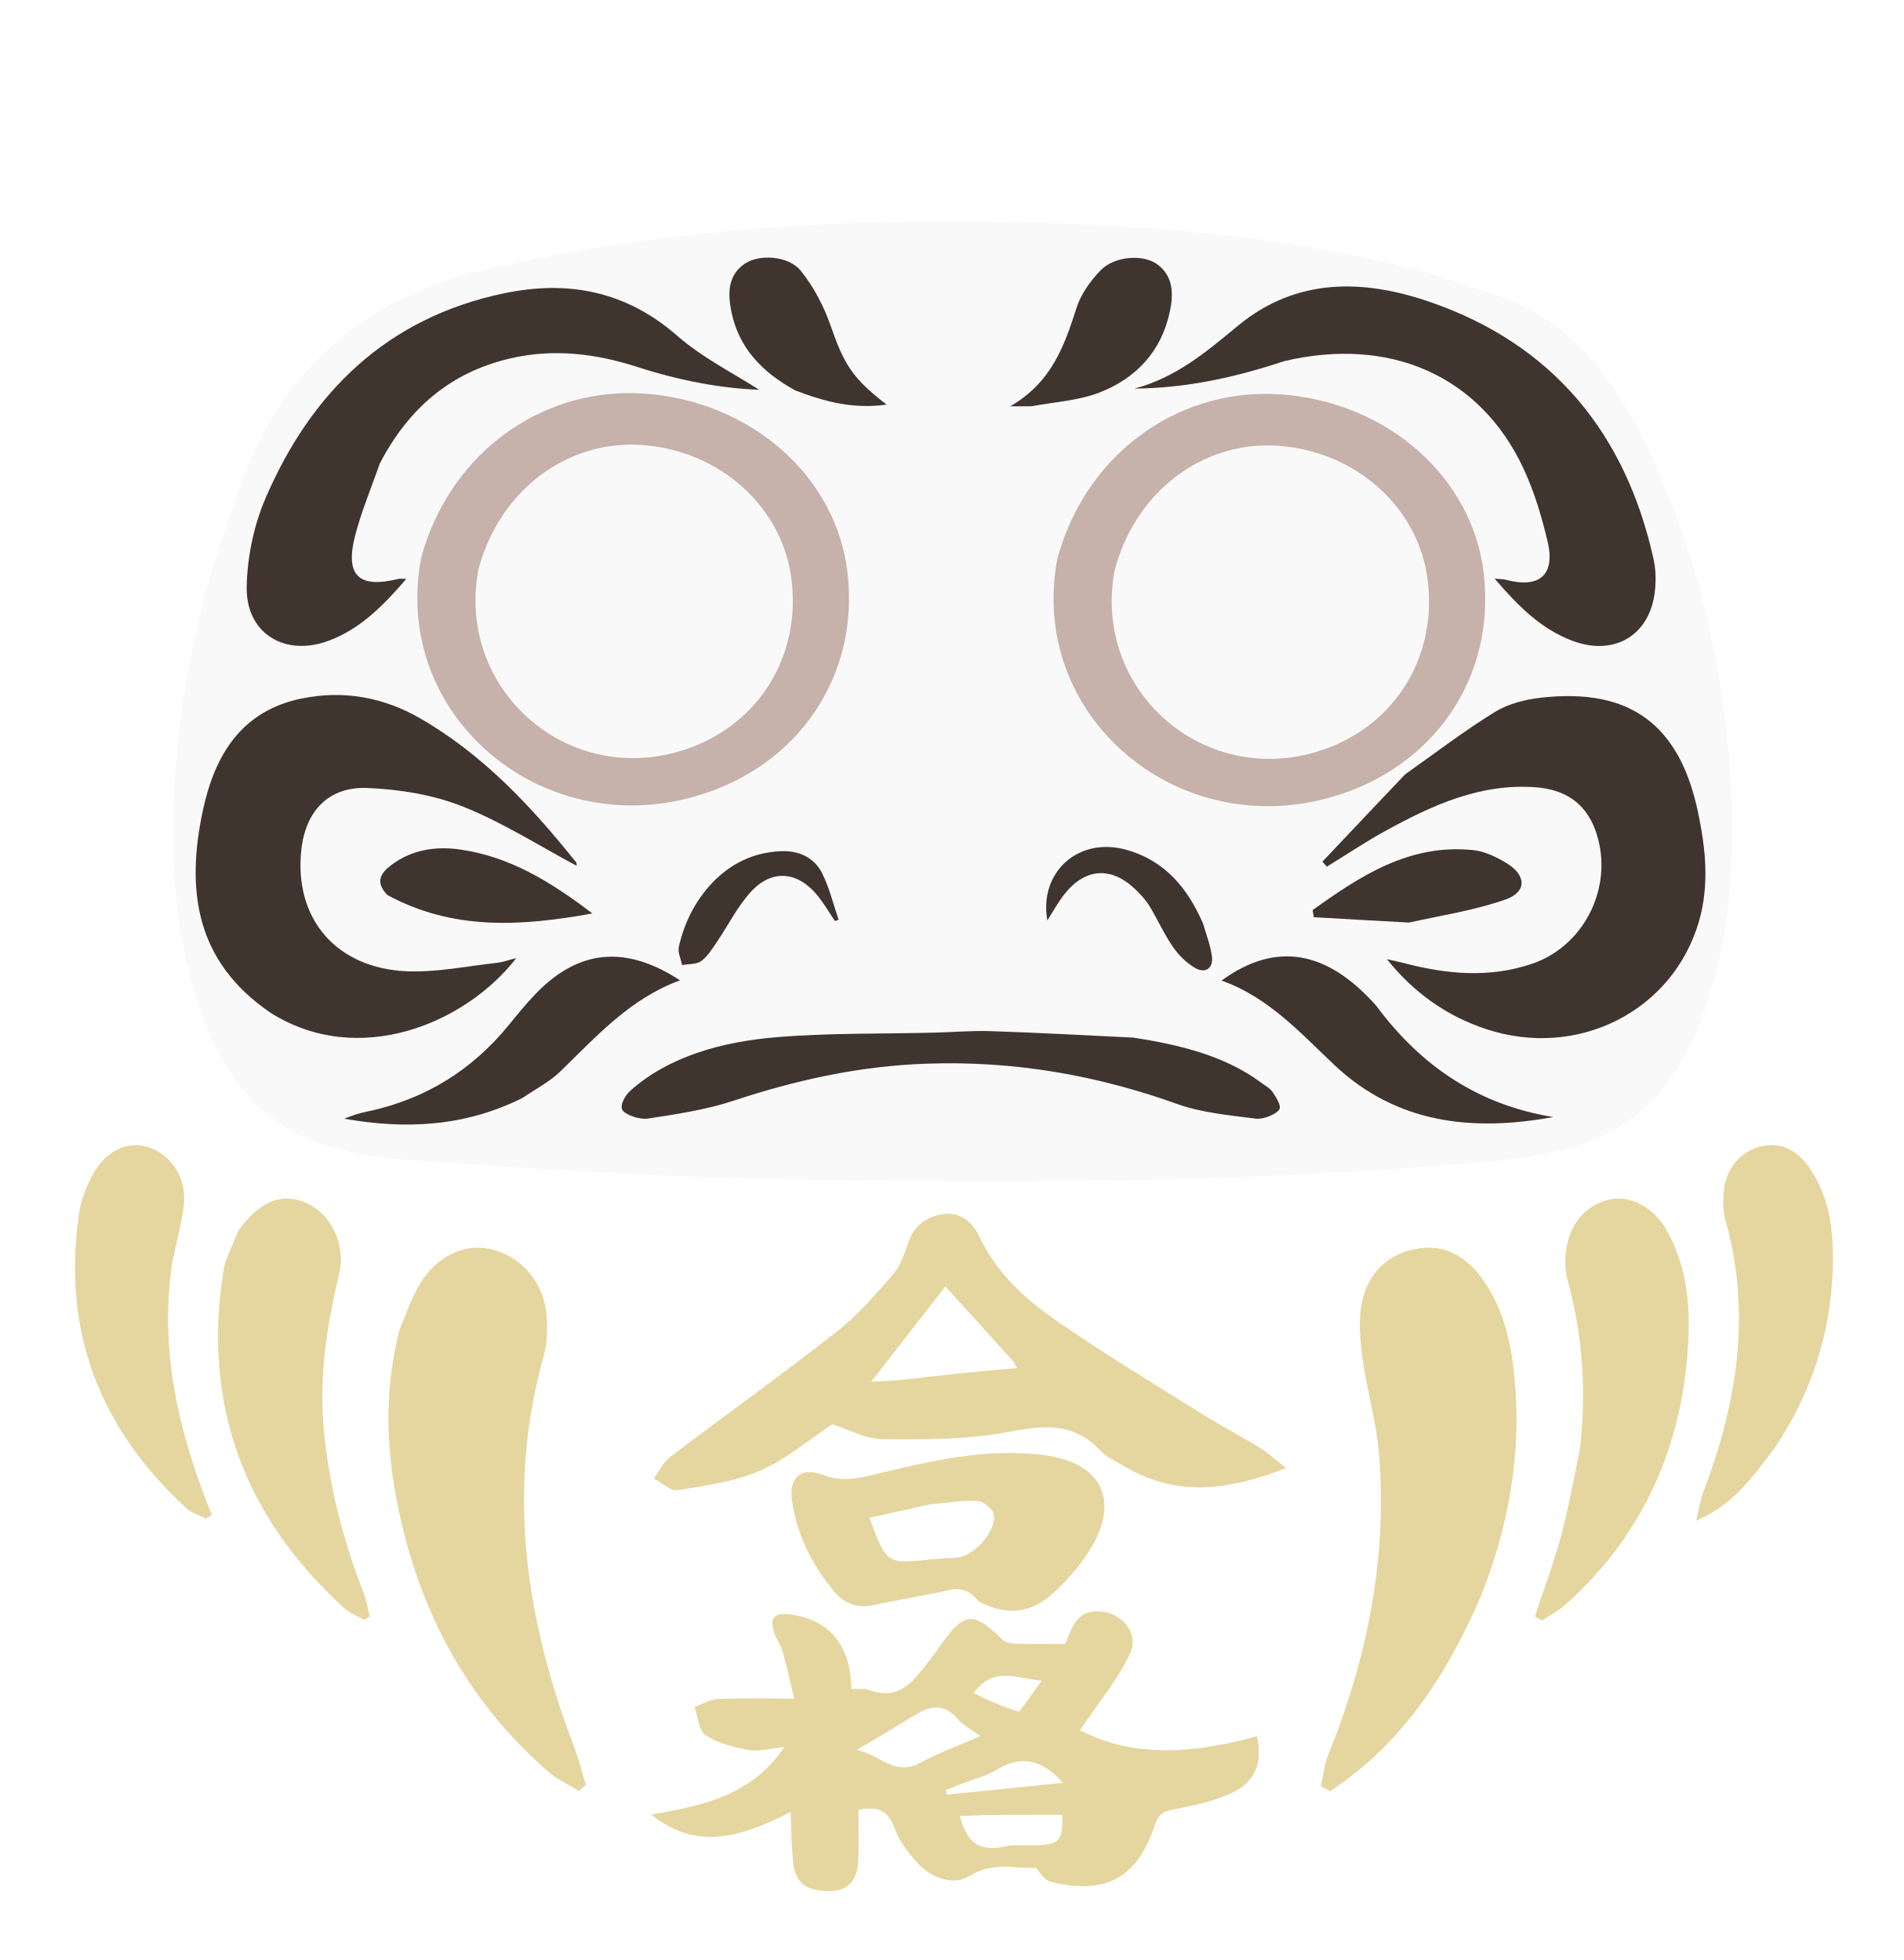
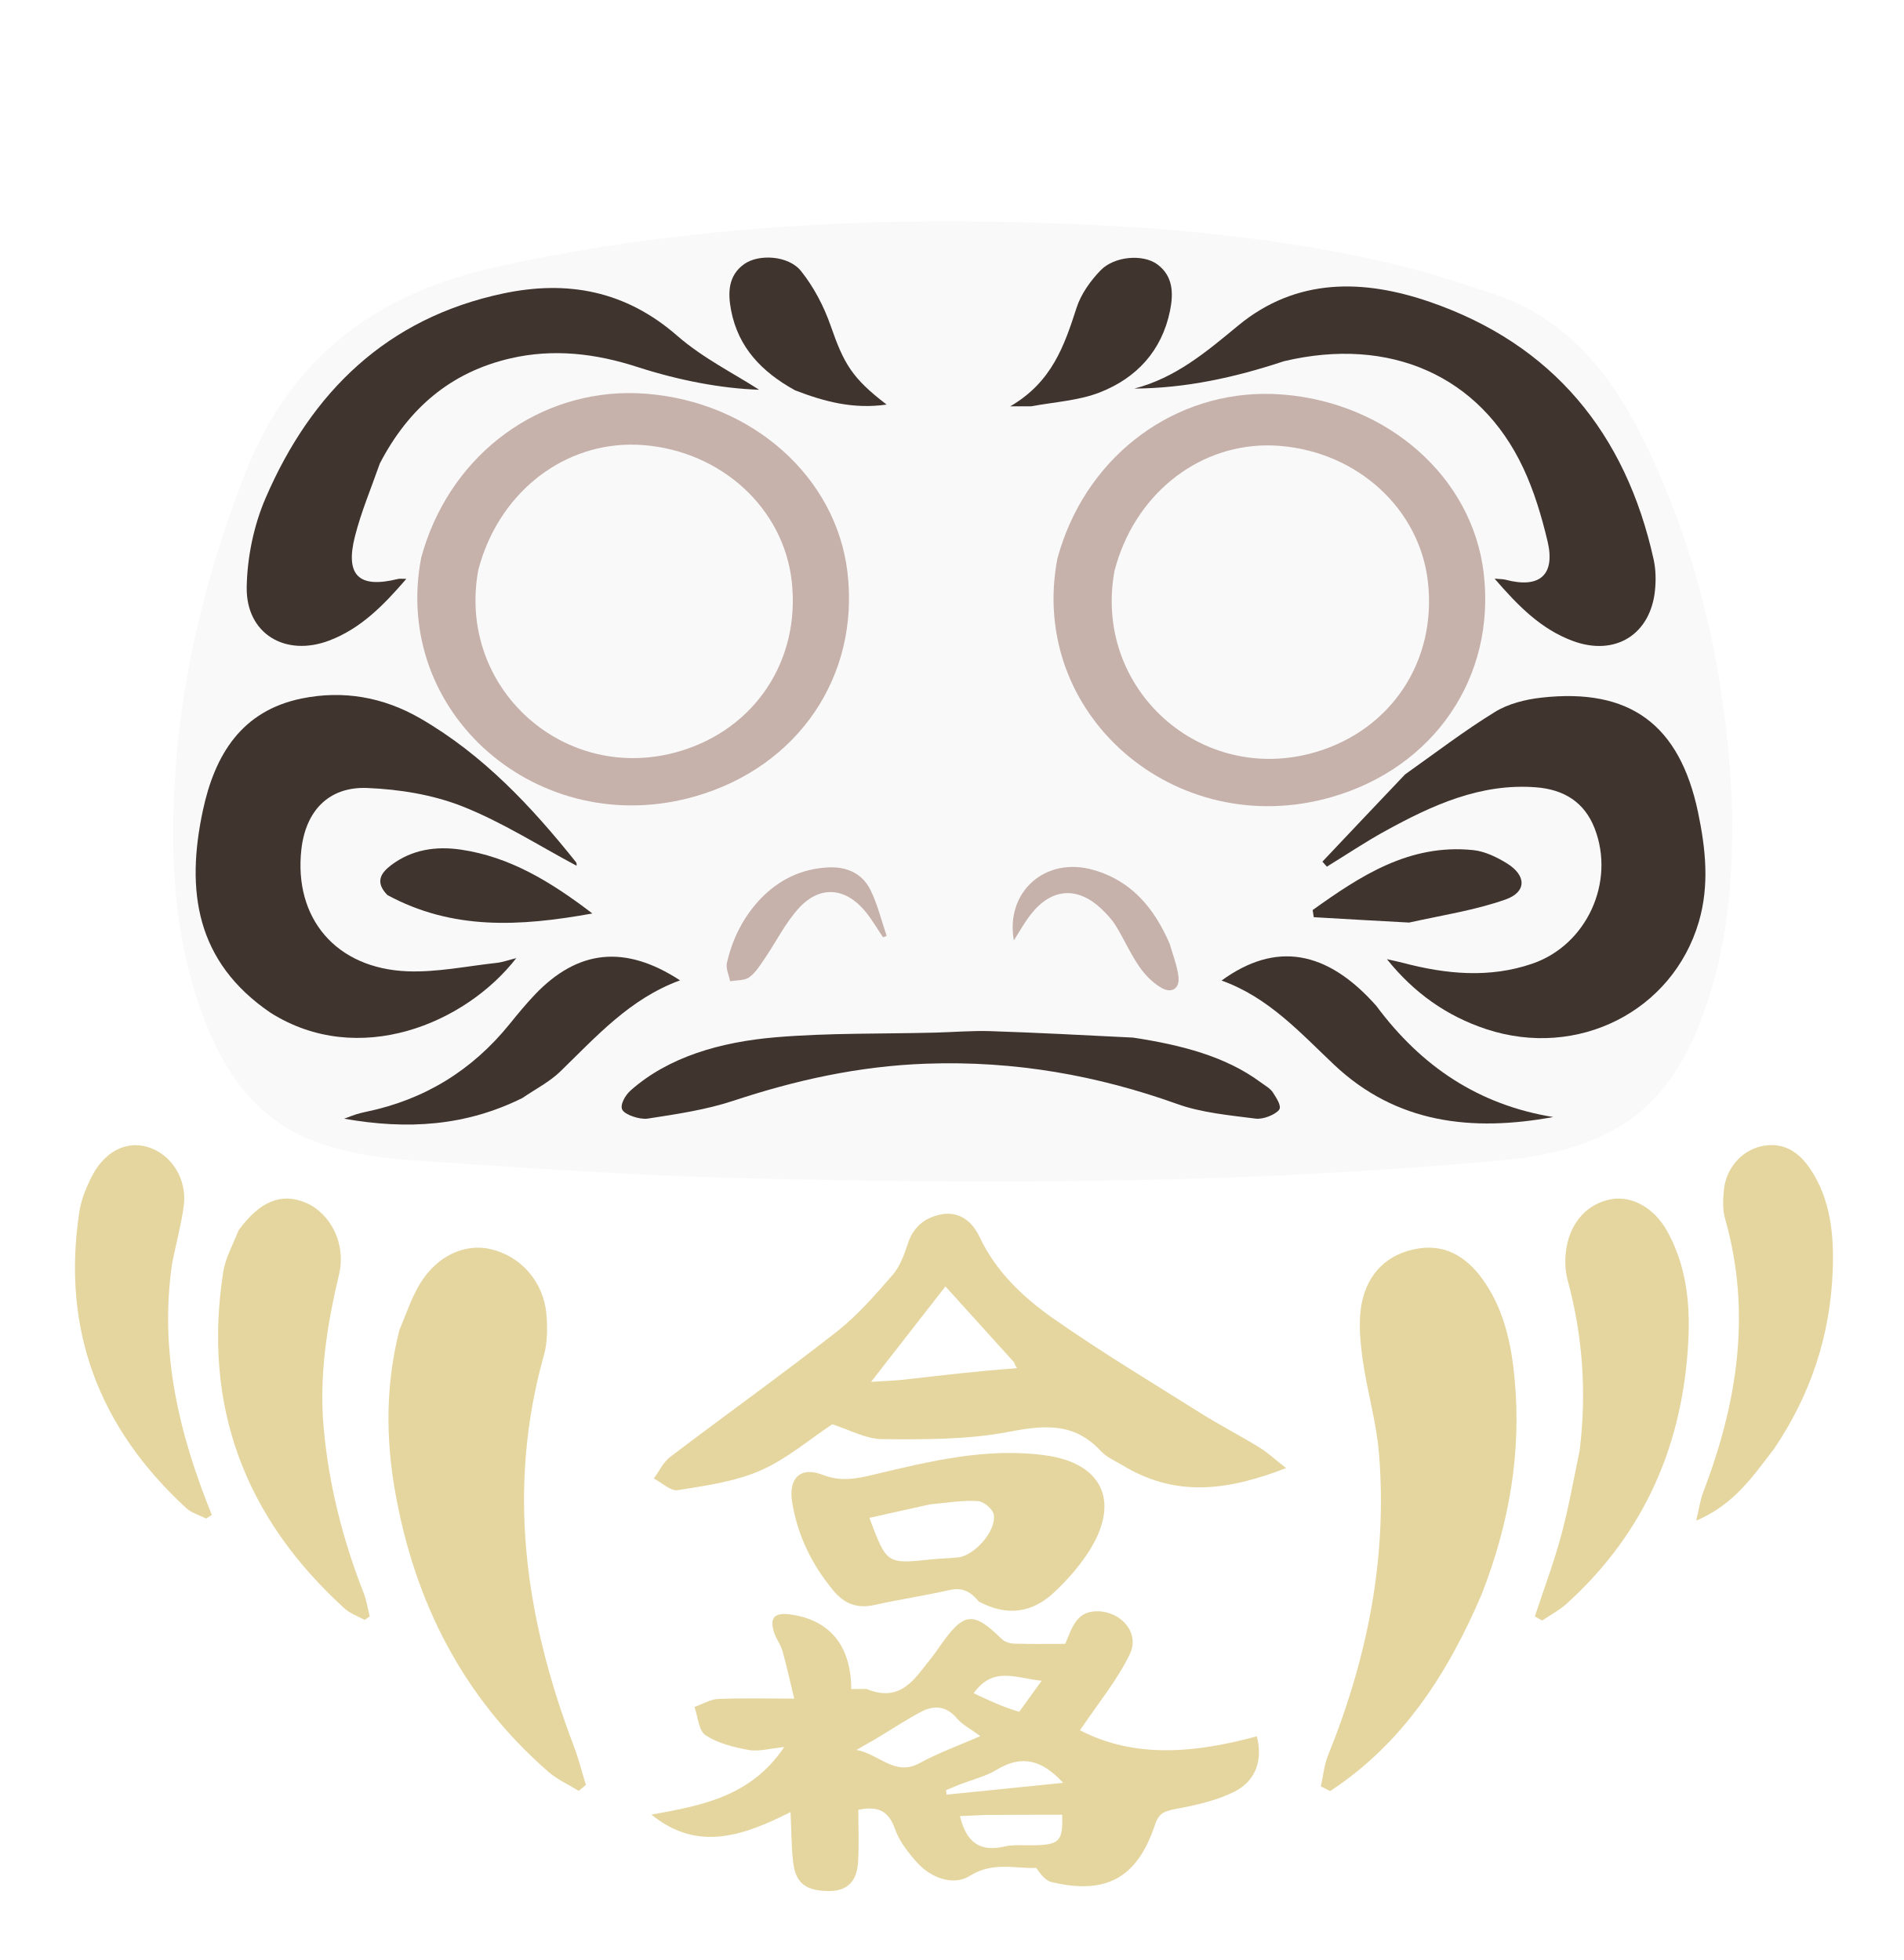
<svg xmlns="http://www.w3.org/2000/svg" width="122.806mm" height="126.46mm" viewBox="0 0 122.806 126.46" version="1.1" id="svg1" xml:space="preserve">
  <defs id="defs1" />
  <g id="daruma" transform="matrix(0.2645833,0,0,0.2645833,-6.54252,-4.763043)" style="display:inline">
    <path id="path35" style="display:inline;fill:#ff0101;fill-opacity:0" d="m 263.463,18.119 c -10.568,-0.418 -21.201,0.382 -31.787,0.936 -7.878,0.412 -15.835,0.745 -23.572,2.137 -14.091,2.535 -28.198,5.259 -42.018,8.951 -17.367,4.64 -33.899,11.594 -49.428,21.574 -4.392,2.894 -8.596,5.415 -12.539,8.291 -20.781,15.158 -37.221,34.161 -49.422,56.766 -11.865,21.982 -20.098,45.274 -23.695,70.043 -2.282,15.71 -4.943,31.45 -5.779,47.264 -1.204,22.774 -0.314,45.591 3.781,68.154 3.679,20.27 9.355,39.956 18.039,58.641 10.582,22.768 24.269,43.306 43.309,60.15 14.761,13.059 31.046,23.214 49.477,30.119 2.539,0.951 5.473,2.845 6.646,5.117 7.572,14.666 19.871,23.61 34.658,29.684 18.653,7.662 38.473,9.105 58.238,9.883 14.062,0.554 28.187,-0.778 42.283,-0.746 14.568,0.033 28.796,-2.088 42.664,-6.184 15.533,-4.588 29.809,-11.891 38.834,-25.914 4.339,-6.741 8.622,-12.149 16.746,-14.1 3.893,-0.935 7.601,-2.972 11.15,-4.947 16.852,-9.38 32.118,-20.679 45.014,-35.279 9.836,-11.136 18.096,-23.198 25.084,-36.197 9.86,-18.341 17.284,-37.66 21.057,-58.148 2.809,-15.254 5.82,-30.649 6.469,-46.076 0.748,-17.803 -0.716,-35.727 -1.744,-53.568 -1.046,-18.147 -4.76,-35.839 -9.711,-53.359 C 466.559,123.593 447.776,91.166 417.403,65.837 400.248,51.532 380.818,41.516 359.955,33.91 328.773,22.541 296.245,19.416 263.463,18.119 Z" />
    <path id="path36" d="m 286.643,72.65 c -47.088,-2.013 -93.807,0.217 -140.096,10.238 -29.751,6.441 -50.866,21.819 -62.148,50.797 -10.444,26.823 -16.788,54.283 -17.414,83.045 -0.339,15.574 1.038,30.962 6.066,45.814 5.022,14.832 12.759,27.84 28.129,33.693 7.183,2.736 15.154,4.09 22.867,4.619 27.246,1.87 54.519,3.778 81.812,4.457 61.813,1.538 123.622,1.352 185.273,-4.408 29.003,-2.71 42.829,-14.257 51.035,-42.334 4.299,-14.709 5.203,-29.794 4.793,-45.502 -1.473,-29.698 -7.495,-57.838 -19.906,-84.439 -8.328,-17.849 -19.341,-33.086 -39.316,-39.332 -5.706,-1.784 -11.344,-3.827 -17.119,-5.346 -27.517,-7.236 -55.647,-10.091 -83.977,-11.303 z" style="display:inline;fill:#f9f9f9" />
    <g id="g4" style="display:inline;fill:#e5d69f;fill-opacity:1">
      <path fill="#f8ca00" opacity="1" stroke="none" d="m 385.931,406.854 c -8.341,19.498 -19.341,36.371 -36.901,47.913 -0.761,-0.38 -1.522,-0.759 -2.283,-1.139 0.569,-2.532 0.8,-5.202 1.761,-7.576 9.566,-23.64 14.5,-48.093 12.414,-73.625 -0.632,-7.737 -2.944,-15.323 -3.997,-23.045 -0.617,-4.528 -1.069,-9.351 -0.172,-13.75 1.483,-7.269 6.425,-12.081 13.937,-13.202 7.044,-1.052 12.177,2.645 15.962,8.192 4.826,7.073 6.55,15.226 7.336,23.575 1.701,18.075 -1.317,35.463 -8.057,52.656 z" id="path6" style="fill:#e5d69f;fill-opacity:1" />
      <path fill="#f8ca00" opacity="1" stroke="none" d="m 122.113,342.314 c 1.702,-4.033 2.952,-7.891 5.003,-11.262 4.135,-6.798 10.882,-9.891 17.176,-8.458 7.404,1.685 12.98,7.958 13.652,15.942 0.275,3.266 0.278,6.77 -0.597,9.884 -9.185,32.676 -4.565,64.234 7.244,95.289 1.184,3.114 1.996,6.369 2.981,9.558 -0.579,0.486 -1.158,0.973 -1.737,1.459 -2.493,-1.542 -5.257,-2.772 -7.436,-4.673 -20.796,-18.144 -32.563,-41.319 -37.326,-68.222 -2.312,-13.062 -2.364,-26.154 1.041,-39.517 z" id="path7" style="fill:#e5d69f;fill-opacity:1" />
      <path fill="#f8c900" opacity="1" stroke="none" d="m 409.858,371.663 c 1.722,-14.325 0.723,-27.981 -2.942,-41.489 -0.672,-2.475 -0.719,-5.311 -0.296,-7.855 1.098,-6.604 5.451,-11.007 11.151,-11.914 4.933,-0.784 10.263,2.171 13.396,7.798 5.604,10.065 5.852,21.093 4.772,32.088 -2.286,23.267 -11.857,43.082 -29.333,58.839 -1.759,1.586 -3.931,2.713 -5.911,4.054 -0.59,-0.333 -1.181,-0.665 -1.771,-0.998 2.155,-6.541 4.586,-13.006 6.388,-19.643 1.825,-6.722 3.027,-13.613 4.545,-20.882 z" id="path8" style="fill:#e5d69f;fill-opacity:1" />
      <path fill="#f8c900" opacity="1" stroke="none" d="m 82.884,318.034 c 5.191,-7.113 10.409,-9.215 16.251,-6.797 6.173,2.555 10.03,10.068 8.254,17.535 -2.945,12.377 -4.908,24.729 -3.736,37.551 1.27,13.893 4.65,27.176 9.722,40.107 0.72,1.834 1,3.841 1.483,5.768 -0.414,0.278 -0.829,0.556 -1.243,0.834 -1.634,-0.911 -3.517,-1.547 -4.865,-2.773 -24.347,-22.127 -34.671,-49.396 -29.599,-82.1 0.523,-3.37 2.338,-6.54 3.733,-10.126 z" id="path9" style="fill:#e5d69f;fill-opacity:1" />
      <path fill="#f8c900" opacity="1" stroke="none" d="m 66.733,325.827 c -3.26,21.734 1.663,41.885 9.635,61.604 -0.466,0.293 -0.932,0.587 -1.397,0.88 -1.621,-0.829 -3.528,-1.346 -4.819,-2.532 -21.262,-19.535 -30.46,-43.505 -26.082,-72.278 0.441,-2.9 1.62,-5.784 2.941,-8.434 3.096,-6.21 8.419,-8.937 13.667,-7.378 5.865,1.743 9.764,7.869 8.837,14.516 -0.618,4.434 -1.779,8.793 -2.781,13.622 z" id="path11" style="fill:#e5d69f;fill-opacity:1" />
      <path fill="#f8c900" opacity="1" stroke="none" d="m 457.291,371.241 c -5.189,6.738 -9.755,13.641 -19.035,17.591 0.755,-3.151 0.993,-5.054 1.66,-6.794 8.346,-21.775 11.925,-43.896 5.373,-66.887 -0.618,-2.17 -0.507,-4.646 -0.285,-6.937 0.51,-5.262 4.245,-9.591 9.103,-10.682 5.27,-1.183 9.111,1.303 11.895,5.425 5.087,7.533 5.862,16.225 5.54,24.914 -0.58,15.63 -5.275,30.049 -14.251,43.37 z" id="path12" style="display:inline;fill:#e5d69f;fill-opacity:1" />
      <g id="g5" style="display:inline;fill:#e9ddaf;fill-opacity:1">
        <path fill="#fffafa" opacity="1" stroke="none" d="m 235.95,429.856 c 8.487,3.508 11.839,-2.605 15.775,-7.479 0.836,-1.035 1.584,-2.142 2.35,-3.231 5.688,-8.083 7.939,-8.266 14.941,-1.41 0.698,0.683 1.974,1.05 2.995,1.08 4.154,0.119 8.313,0.05 12.419,0.05 1.665,-3.845 2.677,-8.038 7.916,-7.947 5.783,0.1 10.315,5.299 7.839,10.44 -3.089,6.414 -7.781,12.056 -12.151,18.584 13.39,6.96 28.163,5.532 43.11,1.467 1.433,5.549 -0.056,10.726 -5.359,13.442 -4.448,2.278 -9.611,3.372 -14.586,4.317 -2.586,0.491 -3.964,1.026 -4.857,3.726 -4.316,13.044 -11.902,17.238 -25.248,14.065 -1.477,-0.351 -2.668,-1.907 -3.743,-3.458 -5.176,0.205 -10.619,-1.583 -16.242,1.971 -3.811,2.409 -9.28,0.608 -12.713,-3.192 -2.196,-2.43 -4.391,-5.208 -5.456,-8.228 -1.51,-4.284 -3.934,-5.763 -8.953,-4.72 0,4.105 0.196,8.399 -0.055,12.667 -0.253,4.308 -2.169,7.18 -7.15,7.143 -5.404,-0.04 -8.021,-1.752 -8.655,-6.836 -0.489,-3.919 -0.443,-7.904 -0.662,-12.419 -11.357,5.715 -22.594,9.855 -33.923,0.622 12.245,-2.208 24.274,-4.389 32.372,-16.483 -3.5,0.346 -6.176,1.165 -8.625,0.723 -3.65,-0.658 -7.519,-1.626 -10.549,-3.603 -1.681,-1.097 -1.849,-4.513 -2.699,-6.884 1.916,-0.681 3.809,-1.862 5.752,-1.95 5.779,-0.262 11.577,-0.094 18.561,-0.094 -0.999,-4.129 -1.808,-7.889 -2.849,-11.583 -0.444,-1.576 -1.545,-2.96 -2.048,-4.527 -1.161,-3.618 0.076,-4.944 3.923,-4.418 9.621,1.317 14.825,7.558 14.885,18.202 1.073,0 2.152,0 3.686,-0.035 m 1.825,12.448 c -1.215,0.694 -2.43,1.388 -4.25,2.427 5.636,1.041 9.368,6.538 15.454,3.192 4.515,-2.482 9.433,-4.23 14.761,-6.563 -2.529,-1.863 -4.426,-2.787 -5.659,-4.265 -2.587,-3.103 -5.615,-3.342 -8.801,-1.663 -3.731,1.967 -7.242,4.352 -11.506,6.873 m 27.145,18.29 c -2.041,0.09 -4.083,0.18 -6.147,0.271 1.489,6.241 4.701,8.83 10.771,7.429 2.371,-0.547 4.942,-0.236 7.422,-0.306 6.125,-0.172 6.898,-1.05 6.722,-7.449 -5.952,0 -11.896,0 -18.767,0.054 m -6.189,-7.448 c -1.123,0.465 -2.245,0.93 -3.368,1.395 0.053,0.365 0.106,0.729 0.159,1.094 9.339,-0.946 18.677,-1.893 28.38,-2.876 -4.997,-5.519 -10.019,-6.968 -16.171,-3.198 -2.506,1.536 -5.504,2.271 -9,3.585 m 14.489,-17.722 c 1.682,-2.33 3.363,-4.66 5.461,-7.566 -6.193,-0.563 -11.778,-3.679 -16.571,3.047 3.701,1.751 7.219,3.415 11.111,4.519 z" id="path4" style="display:inline;fill:#e5d69f;fill-opacity:1" />
        <path fill="#fffafa" opacity="1" stroke="none" d="m 263.351,408.535 c -2.071,-2.508 -4.114,-3.477 -7.138,-2.788 -6.107,1.39 -12.32,2.313 -18.437,3.663 -4.072,0.899 -7.212,-0.348 -9.762,-3.402 -5.326,-6.38 -8.915,-13.628 -10.185,-21.866 -0.885,-5.742 2.122,-8.596 7.488,-6.487 4.455,1.751 8.306,0.919 12.53,-0.086 13.758,-3.273 27.534,-6.656 41.883,-4.651 13.41,1.874 17.967,10.804 11.069,22.429 -2.419,4.076 -5.693,7.804 -9.172,11.054 -5.224,4.881 -11.4,5.849 -18.275,2.134 m -11.916,-23.676 c -4.886,1.086 -9.772,2.172 -14.75,3.279 4.224,11.3 4.223,11.287 15.171,10.125 2.142,-0.227 4.307,-0.249 6.449,-0.481 4.024,-0.434 9.395,-6.513 8.699,-10.452 -0.235,-1.332 -2.434,-3.179 -3.837,-3.274 -3.591,-0.242 -7.24,0.37 -11.731,0.804 z" id="path10" style="display:inline;fill:#e5d69f;fill-opacity:1" />
        <path fill="#fffbfb" opacity="1" stroke="none" d="m 299.245,375.823 c -2.291,-1.424 -4.628,-2.333 -6.154,-3.988 -6.499,-7.053 -13.863,-6.309 -22.534,-4.649 -9.988,1.913 -20.44,1.837 -30.685,1.764 -4.097,-0.029 -8.178,-2.356 -12.239,-3.628 -5.579,3.694 -11.115,8.485 -17.522,11.282 -6.233,2.721 -13.311,3.685 -20.121,4.783 -1.757,0.283 -3.901,-1.829 -5.867,-2.842 1.312,-1.774 2.301,-3.975 3.988,-5.256 13.495,-10.249 27.287,-20.113 40.625,-30.558 5.071,-3.971 9.4,-8.976 13.647,-13.874 1.816,-2.094 2.819,-5.03 3.731,-7.739 1.318,-3.911 4.006,-6.102 7.808,-6.926 4.718,-1.023 7.865,1.723 9.64,5.481 4.077,8.628 10.824,14.874 18.301,20.09 11.579,8.076 23.703,15.378 35.668,22.892 4.645,2.917 9.539,5.435 14.216,8.303 2.039,1.251 3.818,2.926 6.533,5.047 -13.716,5.314 -26.2,7.212 -39.037,-0.183 M 271.982,351.704 c 0.241,-0.037 0.482,-0.075 0.723,-0.113 -0.213,-0.218 -0.427,-0.435 -0.706,-1.332 -5.523,-6.109 -11.045,-12.219 -16.774,-18.556 -6.058,7.779 -11.811,15.165 -18.121,23.265 3.156,-0.202 5.56,-0.257 7.94,-0.526 8.876,-1.005 17.744,-2.081 26.938,-2.738 z" id="path5" style="display:inline;fill:#e5d69f;fill-opacity:1" />
      </g>
    </g>
    <g id="g3" style="display:inline;fill:#40342f;fill-opacity:1" transform="translate(-0.5266782,1.053356)">
+       <path fill="#f91406" opacity="1" stroke="none" d="m 310.409,247.072 c 0.819,2.793 1.803,5.338 2.15,7.964 0.379,2.865 -1.55,4.278 -4.089,2.838 -2.14,-1.214 -4.052,-3.168 -5.451,-5.199 -2.165,-3.142 -3.717,-6.682 -5.712,-9.946 -0.908,-1.485 -2.149,-2.818 -3.419,-4.039 -5.862,-5.637 -12.228,-5.227 -17.279,1.176 -1.587,2.012 -2.819,4.293 -4.18,6.399 -2.089,-11.805 7.631,-20.532 19.376,-17.184 9.364,2.669 14.847,9.338 18.605,17.992 z" id="path23" style="display:inline;fill:#c6b1ab;fill-opacity:1;stroke-width:0.627" />
+       <path fill="#f91506" opacity="1" stroke="none" d="m 210.753,236.043 c 4.513,-4.633 9.845,-7.185 16.259,-7.564 4.662,-0.275 8.454,1.462 10.432,5.443 1.765,3.554 2.689,7.493 3.985,11.262 -0.3,0.105 -0.599,0.211 -0.899,0.316 -1.443,-2.126 -2.719,-4.38 -4.361,-6.353 -4.827,-5.799 -11.032,-6.325 -16.123,-0.779 -3.317,3.613 -5.516,8.163 -8.3,12.241 -1.133,1.659 -2.235,3.499 -3.825,4.656 -1.149,0.837 -3.08,0.685 -4.662,0.974 -0.29,-1.506 -1.096,-3.121 -0.779,-4.498 1.338,-5.802 3.9,-11.099 8.272,-15.698 z" id="path20" style="display:inline;fill:#c6b1ab;fill-opacity:1;stroke-width:0.59" />
      <path fill="#ff0404" opacity="1" stroke="none" d="m 367.802,205.798 c 7.459,-5.287 14.459,-10.654 21.934,-15.246 3.271,-2.01 7.447,-3.045 11.328,-3.479 21.524,-2.409 33.672,6.52 38.173,27.967 1.855,8.839 2.804,17.788 0.191,26.703 -6.387,21.788 -29.51,33.517 -51.795,26.179 -9.644,-3.176 -17.673,-8.86 -24.244,-17.069 1.317,0.299 2.644,0.56 3.948,0.904 10.478,2.761 20.996,3.781 31.477,0.197 13.28,-4.541 20.302,-19.888 15.211,-33.004 -2.514,-6.475 -7.59,-9.484 -14.238,-10.006 -13.585,-1.067 -25.366,4.36 -36.821,10.657 -4.862,2.673 -9.485,5.778 -14.217,8.687 -0.365,-0.407 -0.729,-0.814 -1.094,-1.221 6.627,-7.011 13.254,-14.023 20.147,-21.268 z" id="path13" style="display:inline;fill:#40342f;fill-opacity:1" />
      <path fill="#ff0404" opacity="1" stroke="none" d="M 91.19,263.903 C 72.972,251.481 70.539,234.132 74.705,214.628 c 2.913,-13.639 9.438,-24.361 24.136,-27.354 10.091,-2.055 19.868,-0.351 28.9,4.874 15.271,8.835 27.066,21.43 37.928,35.033 0.244,0.306 0.152,0.88 0.153,0.885 -9.15,-4.868 -18.099,-10.625 -27.805,-14.467 -7.231,-2.862 -15.405,-4.179 -23.227,-4.493 -9.444,-0.378 -15.009,5.634 -16.06,14.973 -1.889,16.78 8.429,29.064 25.876,29.727 7.213,0.274 14.499,-1.263 21.743,-2.054 1.414,-0.154 2.788,-0.666 4.776,-1.161 -12.427,16.018 -38.5,26.874 -59.934,13.313 z" id="path14" style="display:inline;fill:#40342f;fill-opacity:1" />
      <path fill="#ff0404" opacity="1" stroke="none" d="m 117.859,129.964 c -2.154,6.13 -4.55,11.818 -6.059,17.732 -2.457,9.627 0.959,12.809 10.516,10.429 0.431,-0.107 0.911,-0.014 2,-0.014 -5.57,6.459 -11.087,12.111 -18.795,15.037 -10.707,4.065 -20.314,-1.647 -20.119,-13.033 0.124,-7.281 1.715,-15.003 4.595,-21.688 11.151,-25.882 29.577,-43.935 57.995,-49.925 15.671,-3.303 29.82,-0.629 42.373,10.329 6.225,5.434 13.883,9.228 19.953,13.156 -9.096,-0.293 -19.505,-2.256 -29.678,-5.551 -10.161,-3.291 -20.45,-4.529 -30.963,-2.091 -14.558,3.376 -24.838,12.18 -31.817,25.619 z" id="path15" style="display:inline;fill:#40342f;fill-opacity:1" />
      <path fill="#ff0404" opacity="1" stroke="none" d="m 338.253,105.041 c -12.071,4.008 -23.986,6.576 -36.454,6.667 10.019,-2.574 17.606,-8.985 25.265,-15.323 14.347,-11.872 30.796,-11.333 46.832,-5.798 29.899,10.32 47.711,32.005 54.511,62.778 0.529,2.395 0.582,4.99 0.344,7.443 -1.055,10.878 -9.716,16.248 -20.003,12.457 -7.747,-2.855 -13.325,-8.497 -19.11,-15.21 1.379,0.131 2.069,0.102 2.706,0.271 8.246,2.191 12.158,-1.157 10.202,-9.384 -1.451,-6.103 -3.284,-12.25 -5.946,-17.908 -10.568,-22.465 -32.472,-32.152 -58.348,-25.993 z" id="path16" style="display:inline;fill:#40342f;fill-opacity:1" />
      <path fill="#f91305" opacity="1" stroke="none" d="m 301.504,269.974 c 11.826,1.807 22.566,4.592 31.069,10.881 1.062,0.785 2.376,1.51 2.991,2.469 0.874,1.363 2.236,3.367 1.516,4.28 -0.93,1.18 -3.892,2.357 -5.657,2.134 -6.46,-0.82 -13.279,-1.463 -19.074,-3.542 -19.451,-6.977 -39.648,-10.628 -61.287,-9.86 -16.555,0.588 -31.971,4.062 -47.036,9.051 -6.538,2.165 -13.791,3.26 -20.858,4.34 -1.895,0.29 -5.397,-0.876 -6.151,-2.073 -0.723,-1.149 0.594,-3.562 1.998,-4.805 9.204,-8.152 21.834,-11.82 35.436,-12.961 12.835,-1.077 25.875,-0.799 38.824,-1.13 4.486,-0.115 8.984,-0.505 13.453,-0.358 11.461,0.376 22.908,0.982 34.775,1.575 z" id="path19" style="display:inline;fill:#40342f;fill-opacity:1;stroke-width:0.862" />
-       <path fill="#f91506" opacity="1" stroke="none" d="m 199.034,232.093 c 4.513,-4.633 9.845,-7.185 16.259,-7.564 4.662,-0.275 8.454,1.462 10.432,5.443 1.765,3.554 2.689,7.493 3.985,11.262 -0.3,0.105 -0.599,0.211 -0.899,0.316 -1.443,-2.126 -2.719,-4.38 -4.361,-6.353 -4.827,-5.799 -11.032,-6.325 -16.123,-0.779 -3.317,3.613 -5.516,8.163 -8.3,12.241 -1.133,1.659 -2.235,3.499 -3.825,4.656 -1.149,0.837 -3.08,0.685 -4.662,0.974 -0.29,-1.506 -1.096,-3.121 -0.779,-4.498 1.338,-5.802 3.9,-11.099 8.272,-15.698 z" id="path20" style="display:inline;fill:#40342f;fill-opacity:1;stroke-width:0.59" />
      <path fill="#ff0606" opacity="1" stroke="none" d="m 360.786,262.22 c 10.994,14.823 25.007,24.184 43.147,27.125 -19.743,3.616 -38.212,1.619 -53.422,-12.751 -8.343,-7.882 -16.018,-16.451 -27.44,-20.531 13.156,-9.572 25.632,-7.479 37.714,6.157 z" id="path21" style="display:inline;fill:#40342f;fill-opacity:1" />
      <path fill="#ff0606" opacity="1" stroke="none" d="m 152.6,284.713 c -13.824,6.849 -27.985,7.773 -43.445,5.037 1.491,-0.546 2.216,-0.848 2.963,-1.076 0.793,-0.242 1.6,-0.444 2.412,-0.612 14.209,-2.946 25.834,-10.099 34.954,-21.378 1.985,-2.454 3.996,-4.902 6.17,-7.185 10.466,-10.99 21.963,-12.242 35.392,-3.487 -12.246,4.482 -20.413,13.707 -29.191,22.225 -2.581,2.505 -5.931,4.219 -9.255,6.477 z" id="path22" style="display:inline;fill:#40342f;fill-opacity:1" />
-       <path fill="#f91406" opacity="1" stroke="none" d="m 318.572,242.2 c 0.819,2.793 1.803,5.338 2.15,7.964 0.379,2.865 -1.55,4.278 -4.089,2.838 -2.14,-1.214 -4.052,-3.168 -5.451,-5.199 -2.165,-3.142 -3.717,-6.682 -5.712,-9.946 -0.908,-1.485 -2.149,-2.818 -3.419,-4.039 -5.862,-5.637 -12.228,-5.227 -17.279,1.176 -1.587,2.012 -2.819,4.293 -4.18,6.399 -2.089,-11.805 7.631,-20.532 19.376,-17.184 9.364,2.669 14.847,9.338 18.605,17.992 z" id="path23" style="display:inline;fill:#40342f;fill-opacity:1;stroke-width:0.627" />
      <path fill="#ff0505" opacity="1" stroke="none" d="m 276.605,116.036 c -1.379,0.003 -2.361,0.003 -5.066,0.003 10.227,-5.938 13.228,-14.902 16.193,-24.073 1.072,-3.317 3.353,-6.499 5.802,-9.053 3.36,-3.505 10.385,-4.083 13.886,-1.491 3.854,2.853 3.949,7.078 3.084,11.307 -1.994,9.755 -8.131,16.372 -17.059,19.886 -5.135,2.021 -10.94,2.337 -16.84,3.423 z" id="path24" style="display:inline;fill:#40342f;fill-opacity:1" />
      <path fill="#ff0505" opacity="1" stroke="none" d="m 219.084,112.129 c -8.102,-4.474 -13.831,-10.421 -15.58,-19.46 -0.824,-4.261 -0.765,-8.492 3.16,-11.304 3.579,-2.564 10.853,-2.101 13.865,1.663 3.122,3.901 5.586,8.609 7.236,13.348 3.251,9.341 5.22,12.773 13.645,19.23 -8.036,1.157 -15.062,-0.668 -22.326,-3.477 z" id="path25" style="display:inline;fill:#40342f;fill-opacity:1" />
      <path fill="#ff0505" opacity="1" stroke="none" d="m 119.702,235.214 c -3.055,-3.122 -1.644,-5.361 0.896,-7.281 5.081,-3.839 10.968,-4.691 17.03,-3.796 11.798,1.743 21.663,7.631 32.046,15.569 -17.82,3.222 -34.105,4.084 -49.972,-4.493 z" id="path26" style="display:inline;fill:#40342f;fill-opacity:1" />
      <path fill="#ff0505" opacity="1" stroke="none" d="m 368.797,241.922 c -8.067,-0.429 -15.659,-0.869 -23.25,-1.309 -0.09,-0.58 -0.181,-1.161 -0.271,-1.741 11.669,-8.348 23.596,-16.212 39.126,-14.623 2.843,0.291 5.757,1.706 8.245,3.24 4.761,2.935 4.85,6.974 -0.335,8.805 -7.416,2.619 -15.335,3.813 -23.515,5.628 z" id="path27" style="display:inline;fill:#40342f;fill-opacity:1" />
    </g>
    <g id="g43">
      <path id="path17" style="display:inline;fill:#c6b1ab;fill-opacity:1;stroke-width:1.736" d="M 177.536 113.861 C 154.311 114.152 133.907 130.036 127.409 154.027 C 120.135 192.084 156.229 223.084 194.192 212.207 C 219.303 205.013 234.343 182.882 231.337 157.549 C 228.569 134.221 208.022 116.01 182.216 114.014 C 180.646 113.892 179.085 113.842 177.536 113.861 z M 178.191 126.428 C 179.329 126.413 180.476 126.453 181.63 126.545 C 200.6 128.063 215.705 141.908 217.739 159.645 C 219.949 178.905 208.892 195.731 190.433 201.201 C 162.526 209.471 135.994 185.901 141.341 156.967 C 146.118 138.726 161.117 126.649 178.191 126.428 z " />
      <path id="path28" style="display:inline;fill:#c6b1ab;fill-opacity:1;stroke-width:1.736" d="m 332.648,114.048 c -23.225,0.291 -43.629,16.174 -50.127,40.166 -7.274,38.057 28.82,69.057 66.783,58.18 25.111,-7.195 40.15,-29.325 37.145,-54.658 -2.768,-23.328 -23.315,-41.539 -49.121,-43.535 -1.57,-0.121 -3.131,-0.172 -4.68,-0.152 z m 0.654,12.566 c 1.138,-0.015 2.285,0.025 3.439,0.117 18.97,1.518 34.075,15.363 36.109,33.1 2.21,19.261 -8.847,36.087 -27.307,41.557 -27.907,8.27 -54.439,-15.3 -49.092,-44.234 4.777,-18.241 19.776,-30.318 36.85,-30.539 z" />
    </g>
  </g>
</svg>
